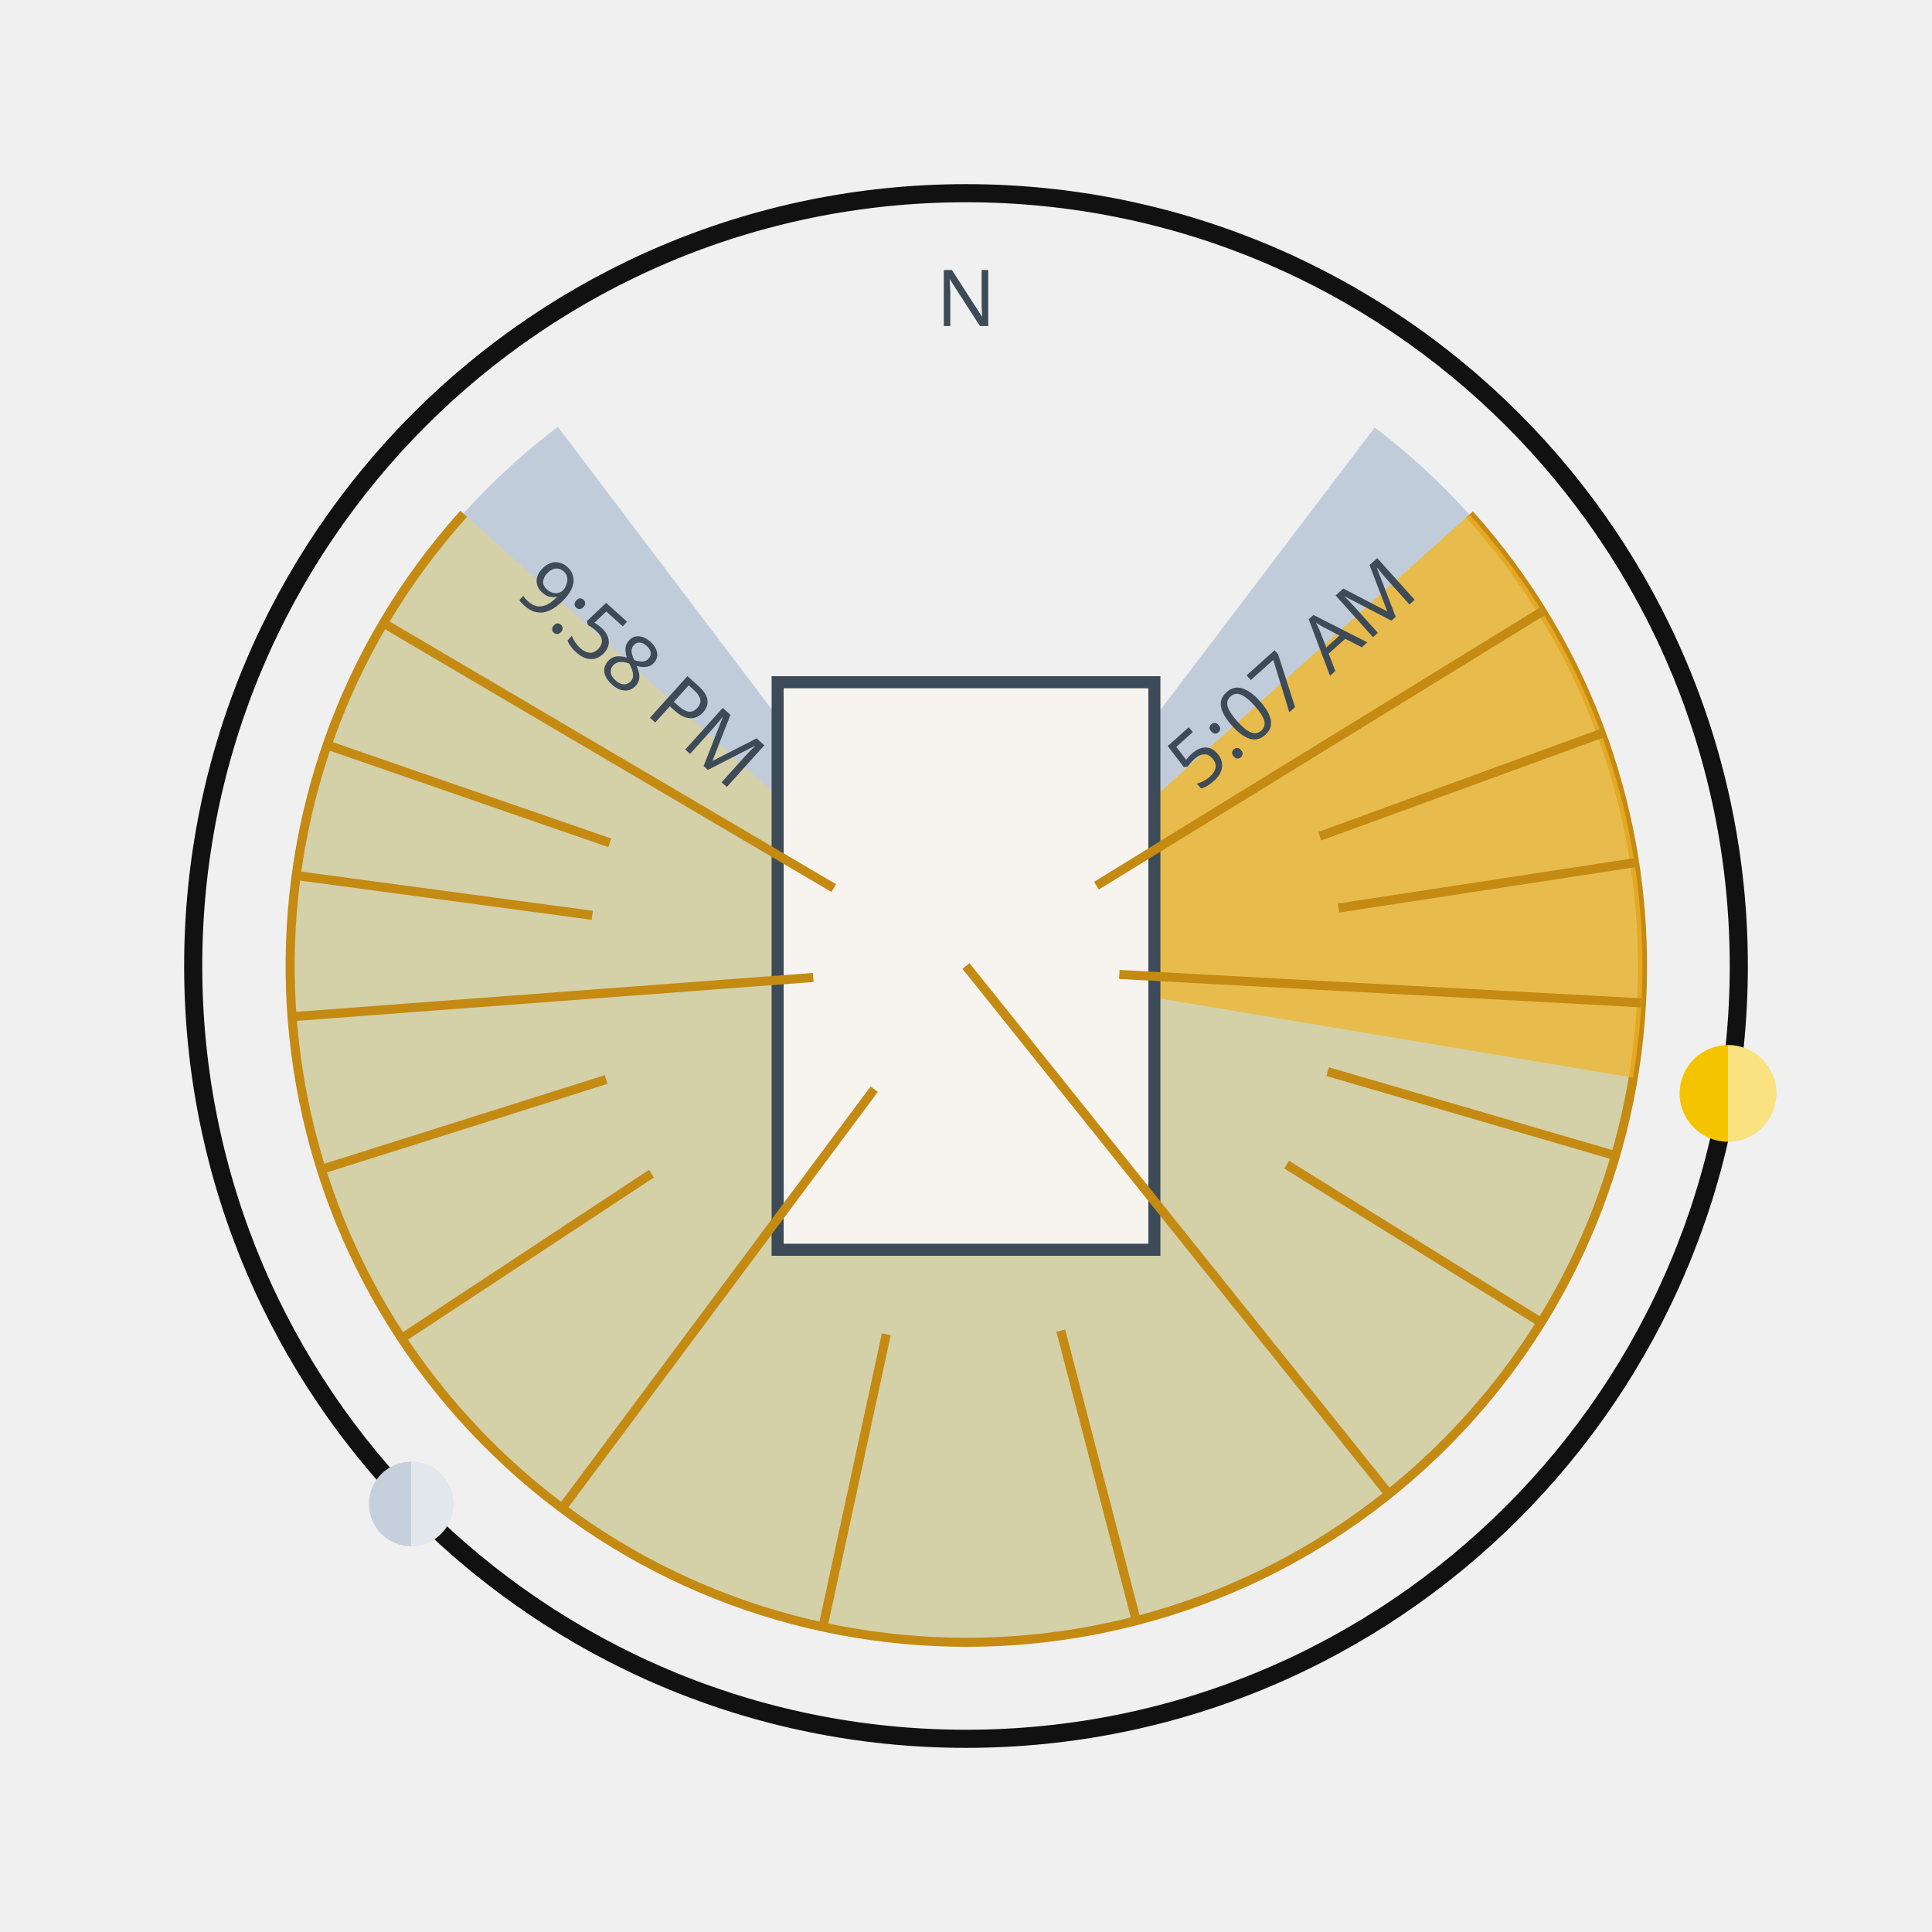
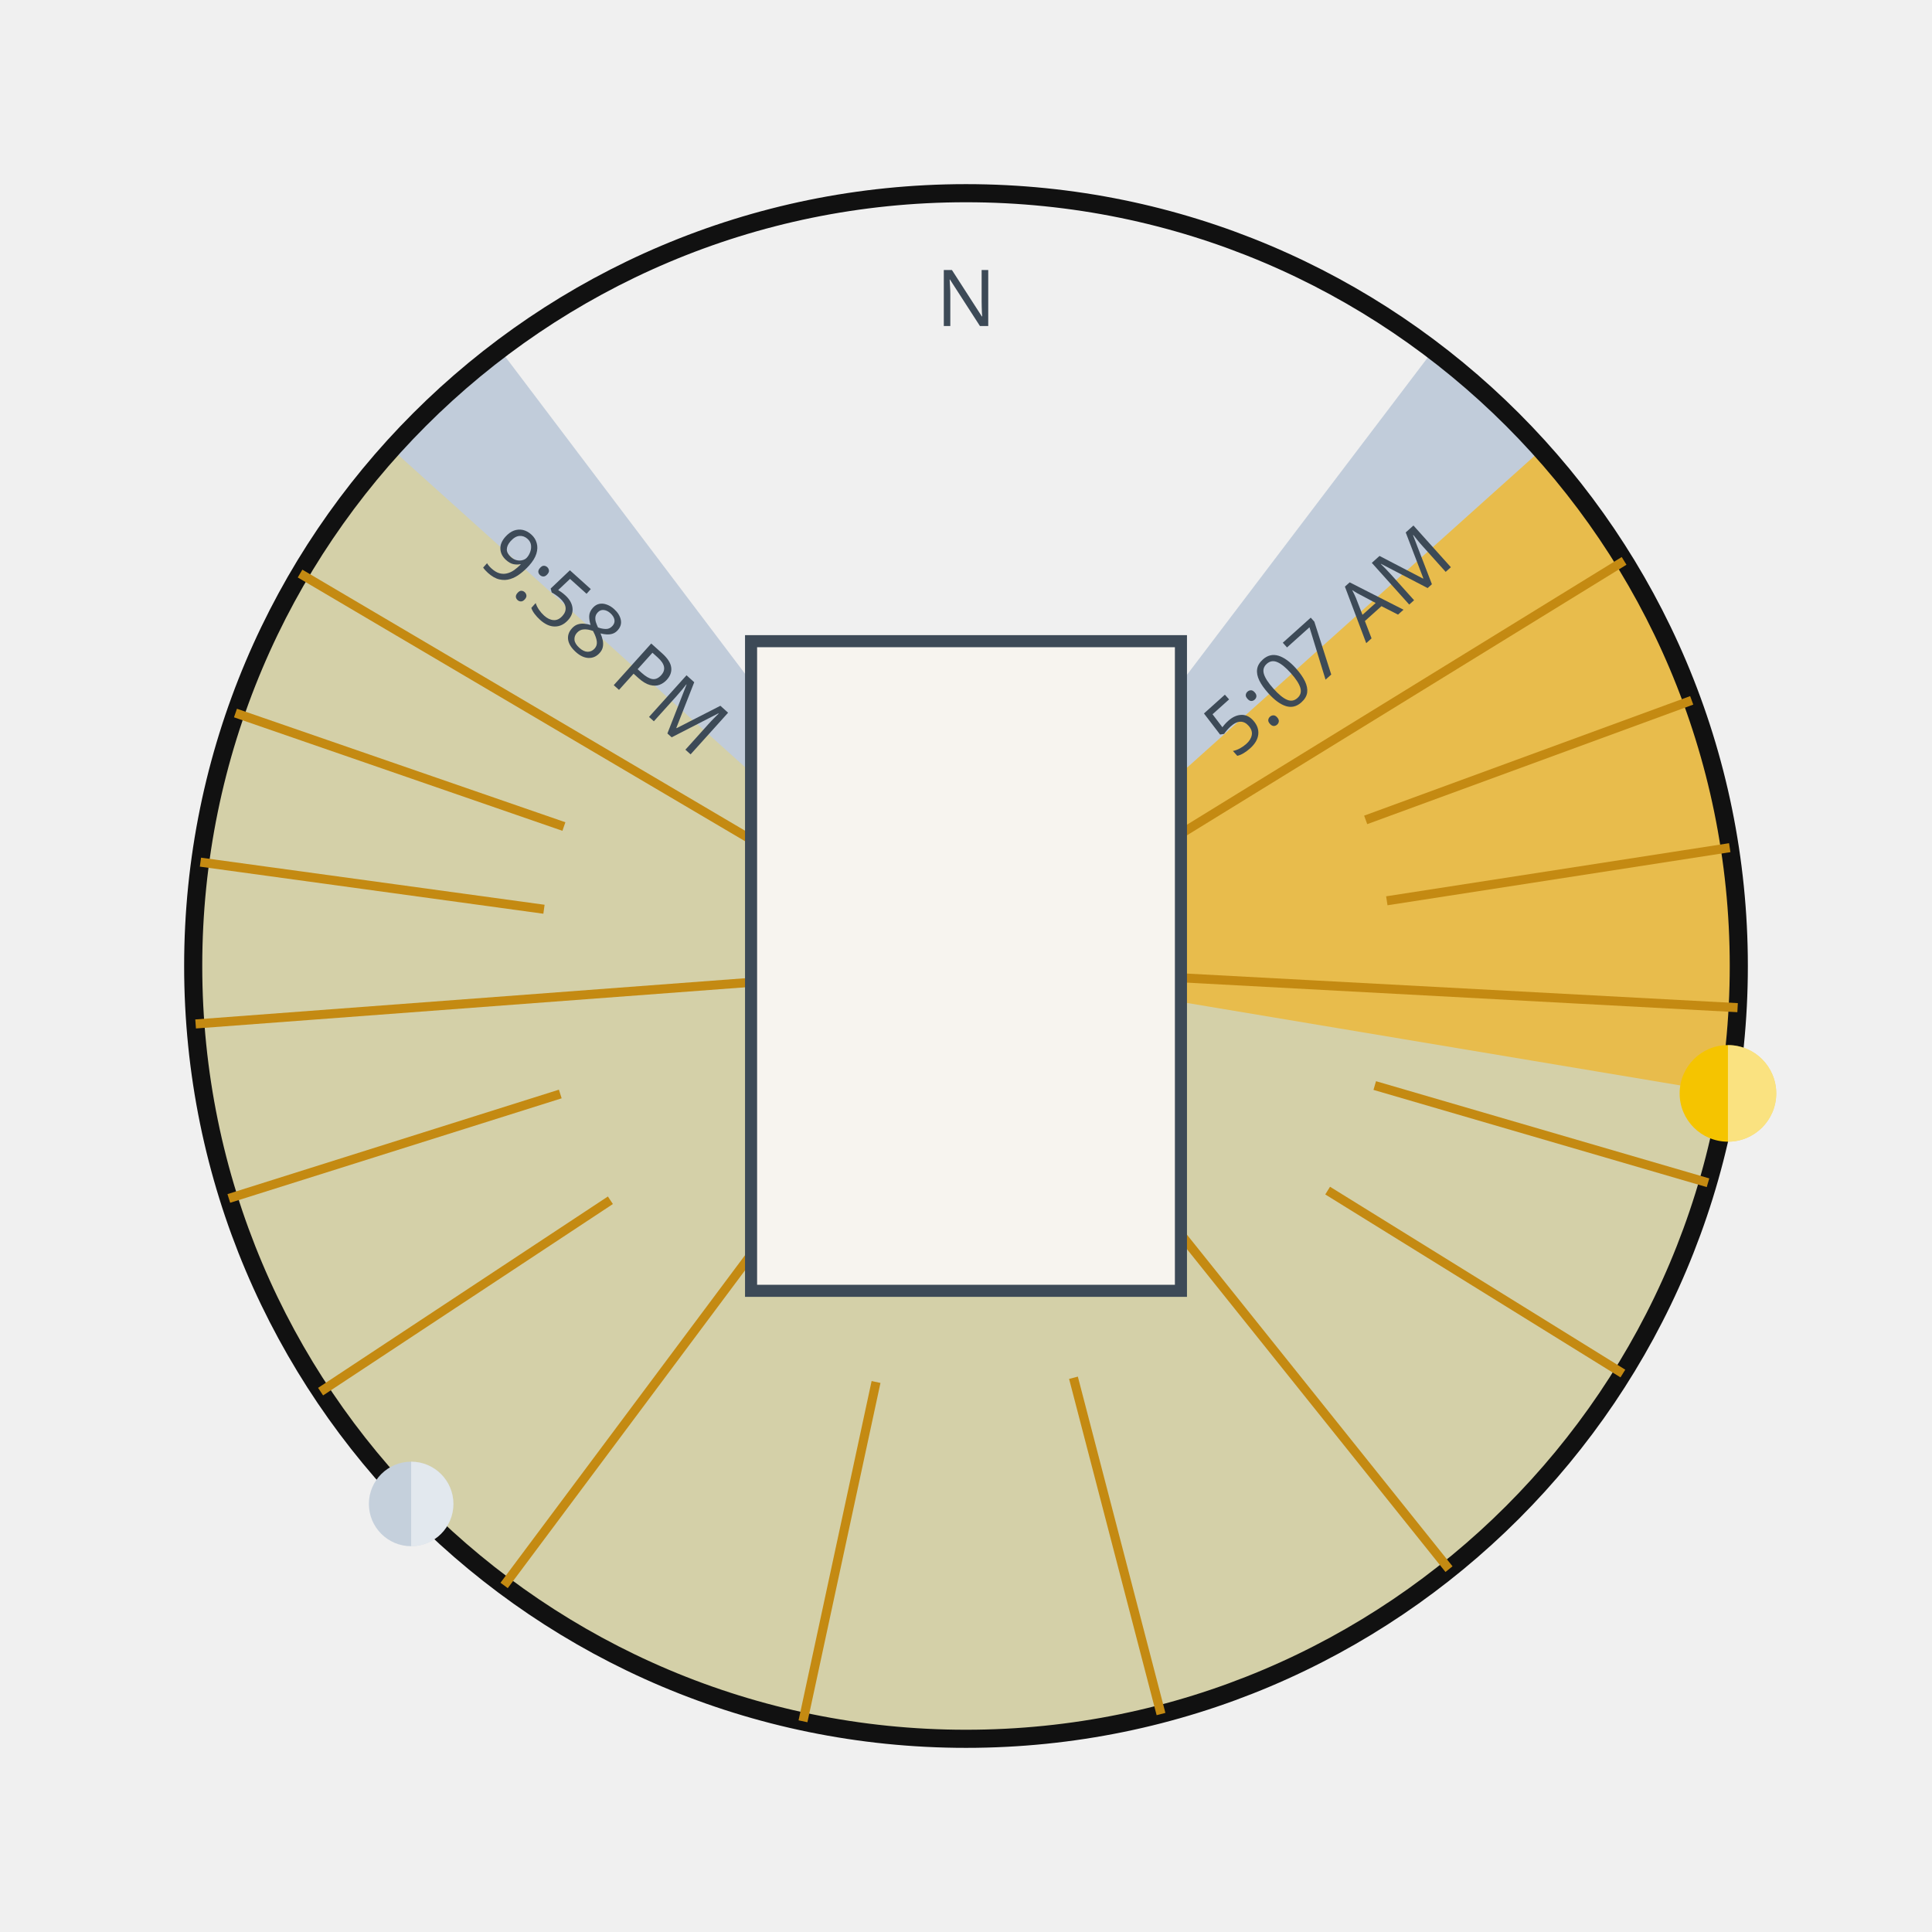
<svg xmlns="http://www.w3.org/2000/svg" width="320" height="320" viewBox="0 0 320 320" font-family="sans-serif" font-size="13">
-   <path id="twilight" d="M 160.0 160.0 L 227.7 70.8 A 112.0 112.0 0 1 1 92.4 70.7 Z" fill="#9aafc9" fill-opacity="0.55" />
-   <path id="pale" d="M 160.0 160.0 L 243.4 85.2 A 112.0 112.0 0 1 1 76.8 85.1 Z" fill="#f6d84a" fill-opacity="0.35" />
-   <path id="rim" d="M 243.4 85.2 A 112.0 112.0 0 1 1 76.8 85.1" fill="none" stroke="#c48a12" stroke-width="1.5" />
+   <path id="twilight" d="M 160.0 160.0 L 237.4 58.0 A 128.0 128.0 0 1 1 82.8 57.9 Z" fill="#9aafc9" fill-opacity="0.55" />
+   <path id="pale" d="M 160.0 160.0 L 255.3 74.5 A 128.0 128.0 0 1 1 64.9 74.4 Z" fill="#f6d84a" fill-opacity="0.35" />
+   <path id="rim" d="M 255.3 74.5 A 128.0 128.0 0 1 1 64.9 74.4" fill="none" stroke="#c48a12" stroke-width="1.5" />
+   <path id="strong" d="M 160.0 160.0 L 255.3 74.5 A 128.0 128.0 0 0 1 286.2 181.1 Z" fill="#f0b429" fill-opacity="0.72" />
  <circle id="ring" cx="160.0" cy="160.0" r="128.0" fill="none" stroke="#111111" stroke-width="3" />
-   <path id="strong" d="M 160.0 160.0 L 243.4 85.2 A 112.0 112.0 0 0 1 270.5 178.5 Z" fill="#f0b429" fill-opacity="0.72" />
-   <polygon id="house" points="128.8,207.0 128.8,113.0 191.2,113.0 191.2,207.0" fill="#f7f4ef" stroke="#3d4a57" stroke-width="2" />
  <g id="hours">
-     <line x1="181.6" y1="146.7" x2="255.4" y2="101.3" stroke="#c48a12" stroke-width="1.5" />
-     <line x1="218.6" y1="138.5" x2="265.2" y2="121.5" stroke="#c48a12" stroke-width="1.5" />
-     <line x1="221.7" y1="150.4" x2="270.7" y2="142.9" stroke="#c48a12" stroke-width="1.5" />
-     <line x1="185.4" y1="161.4" x2="271.8" y2="166.1" stroke="#c48a12" stroke-width="1.5" />
-     <line x1="219.9" y1="177.5" x2="267.5" y2="191.4" stroke="#c48a12" stroke-width="1.5" />
-     <line x1="213.1" y1="192.9" x2="255.2" y2="219.0" stroke="#c48a12" stroke-width="1.5" />
-     <line x1="160.0" y1="160.0" x2="230.0" y2="247.4" stroke="#c48a12" stroke-width="1.5" />
-     <line x1="175.7" y1="220.4" x2="188.2" y2="268.4" stroke="#c48a12" stroke-width="1.5" />
-     <line x1="146.8" y1="221.0" x2="136.3" y2="269.5" stroke="#c48a12" stroke-width="1.5" />
-     <line x1="144.8" y1="180.4" x2="93.1" y2="249.8" stroke="#c48a12" stroke-width="1.5" />
-     <line x1="107.9" y1="194.4" x2="66.5" y2="221.7" stroke="#c48a12" stroke-width="1.5" />
-     <line x1="100.4" y1="178.8" x2="53.2" y2="193.7" stroke="#c48a12" stroke-width="1.5" />
-     <line x1="134.7" y1="161.9" x2="48.3" y2="168.4" stroke="#c48a12" stroke-width="1.5" />
-     <line x1="98.1" y1="151.6" x2="49.0" y2="145.0" stroke="#c48a12" stroke-width="1.5" />
-     <line x1="101.0" y1="139.6" x2="54.2" y2="123.4" stroke="#c48a12" stroke-width="1.5" />
-     <line x1="138.1" y1="147.1" x2="63.5" y2="103.2" stroke="#c48a12" stroke-width="1.5" />
+     <line x1="184.7" y1="144.8" x2="269.0" y2="92.9" stroke="#c48a12" stroke-width="1.5" />
+     <line x1="226.2" y1="135.8" x2="280.2" y2="116.0" stroke="#c48a12" stroke-width="1.5" />
+     <line x1="229.7" y1="149.2" x2="286.5" y2="140.4" stroke="#c48a12" stroke-width="1.5" />
+     <line x1="189.0" y1="161.6" x2="287.8" y2="166.9" stroke="#c48a12" stroke-width="1.5" />
+     <line x1="227.7" y1="179.8" x2="282.9" y2="195.9" stroke="#c48a12" stroke-width="1.5" />
+     <line x1="219.9" y1="197.2" x2="268.8" y2="227.5" stroke="#c48a12" stroke-width="1.5" />
+     <line x1="160.0" y1="160.0" x2="240.0" y2="259.9" stroke="#c48a12" stroke-width="1.5" />
+     <line x1="177.8" y1="228.2" x2="192.3" y2="283.9" stroke="#c48a12" stroke-width="1.5" />
+     <line x1="145.1" y1="228.9" x2="133.0" y2="285.1" stroke="#c48a12" stroke-width="1.5" />
+     <line x1="142.7" y1="183.3" x2="83.5" y2="262.6" stroke="#c48a12" stroke-width="1.5" />
+     <line x1="101.1" y1="198.8" x2="53.1" y2="230.5" stroke="#c48a12" stroke-width="1.5" />
+     <line x1="92.8" y1="181.2" x2="37.9" y2="198.5" stroke="#c48a12" stroke-width="1.5" />
+     <line x1="131.1" y1="162.2" x2="32.4" y2="169.6" stroke="#c48a12" stroke-width="1.5" />
+     <line x1="90.1" y1="150.6" x2="33.2" y2="142.8" stroke="#c48a12" stroke-width="1.5" />
+     <line x1="93.4" y1="136.9" x2="39.0" y2="118.1" stroke="#c48a12" stroke-width="1.5" />
+     <line x1="135.0" y1="145.3" x2="49.7" y2="95.0" stroke="#c48a12" stroke-width="1.5" />
  </g>
+   <polygon id="house" points="124.4,213.8 124.4,106.2 195.6,106.2 195.6,213.8" fill="#f7f4ef" stroke="#3d4a57" stroke-width="2" />
  <g id="sun">
    <circle cx="286.2" cy="181.1" r="8.0" fill="#f5c400" />
    <path d="M 286.2 173.1 A 8.0 8.0 0 0 1 286.2 189.1 Z" fill="#ffffff" fill-opacity="0.5" />
  </g>
  <g id="moon">
    <circle cx="68.1" cy="249.1" r="7.0" fill="#c5d0dc" />
    <path d="M 68.1 242.1 A 7.0 7.0 0 0 1 68.1 256.1 Z" fill="#ffffff" fill-opacity="0.5" />
  </g>
-   <text id="sunrise" x="213.9" y="111.6" text-anchor="middle" dominant-baseline="middle" fill="#3d4a57" transform="rotate(-41.9 213.9 111.6)">5:07 AM</text>
-   <text id="sunset" x="106.2" y="111.5" text-anchor="middle" dominant-baseline="middle" fill="#3d4a57" transform="rotate(402.0 106.2 111.5)">9:58 PM</text>
+   <text id="sunrise" x="219.9" y="106.2" text-anchor="middle" dominant-baseline="middle" fill="#3d4a57" transform="rotate(-41.9 219.9 106.2)">5:07 AM</text>
+   <text id="sunset" x="100.2" y="106.1" text-anchor="middle" dominant-baseline="middle" fill="#3d4a57" transform="rotate(402.0 100.2 106.1)">9:58 PM</text>
  <text id="north" x="160.0" y="54.0" text-anchor="middle" fill="#3d4a57">N</text>
</svg>
